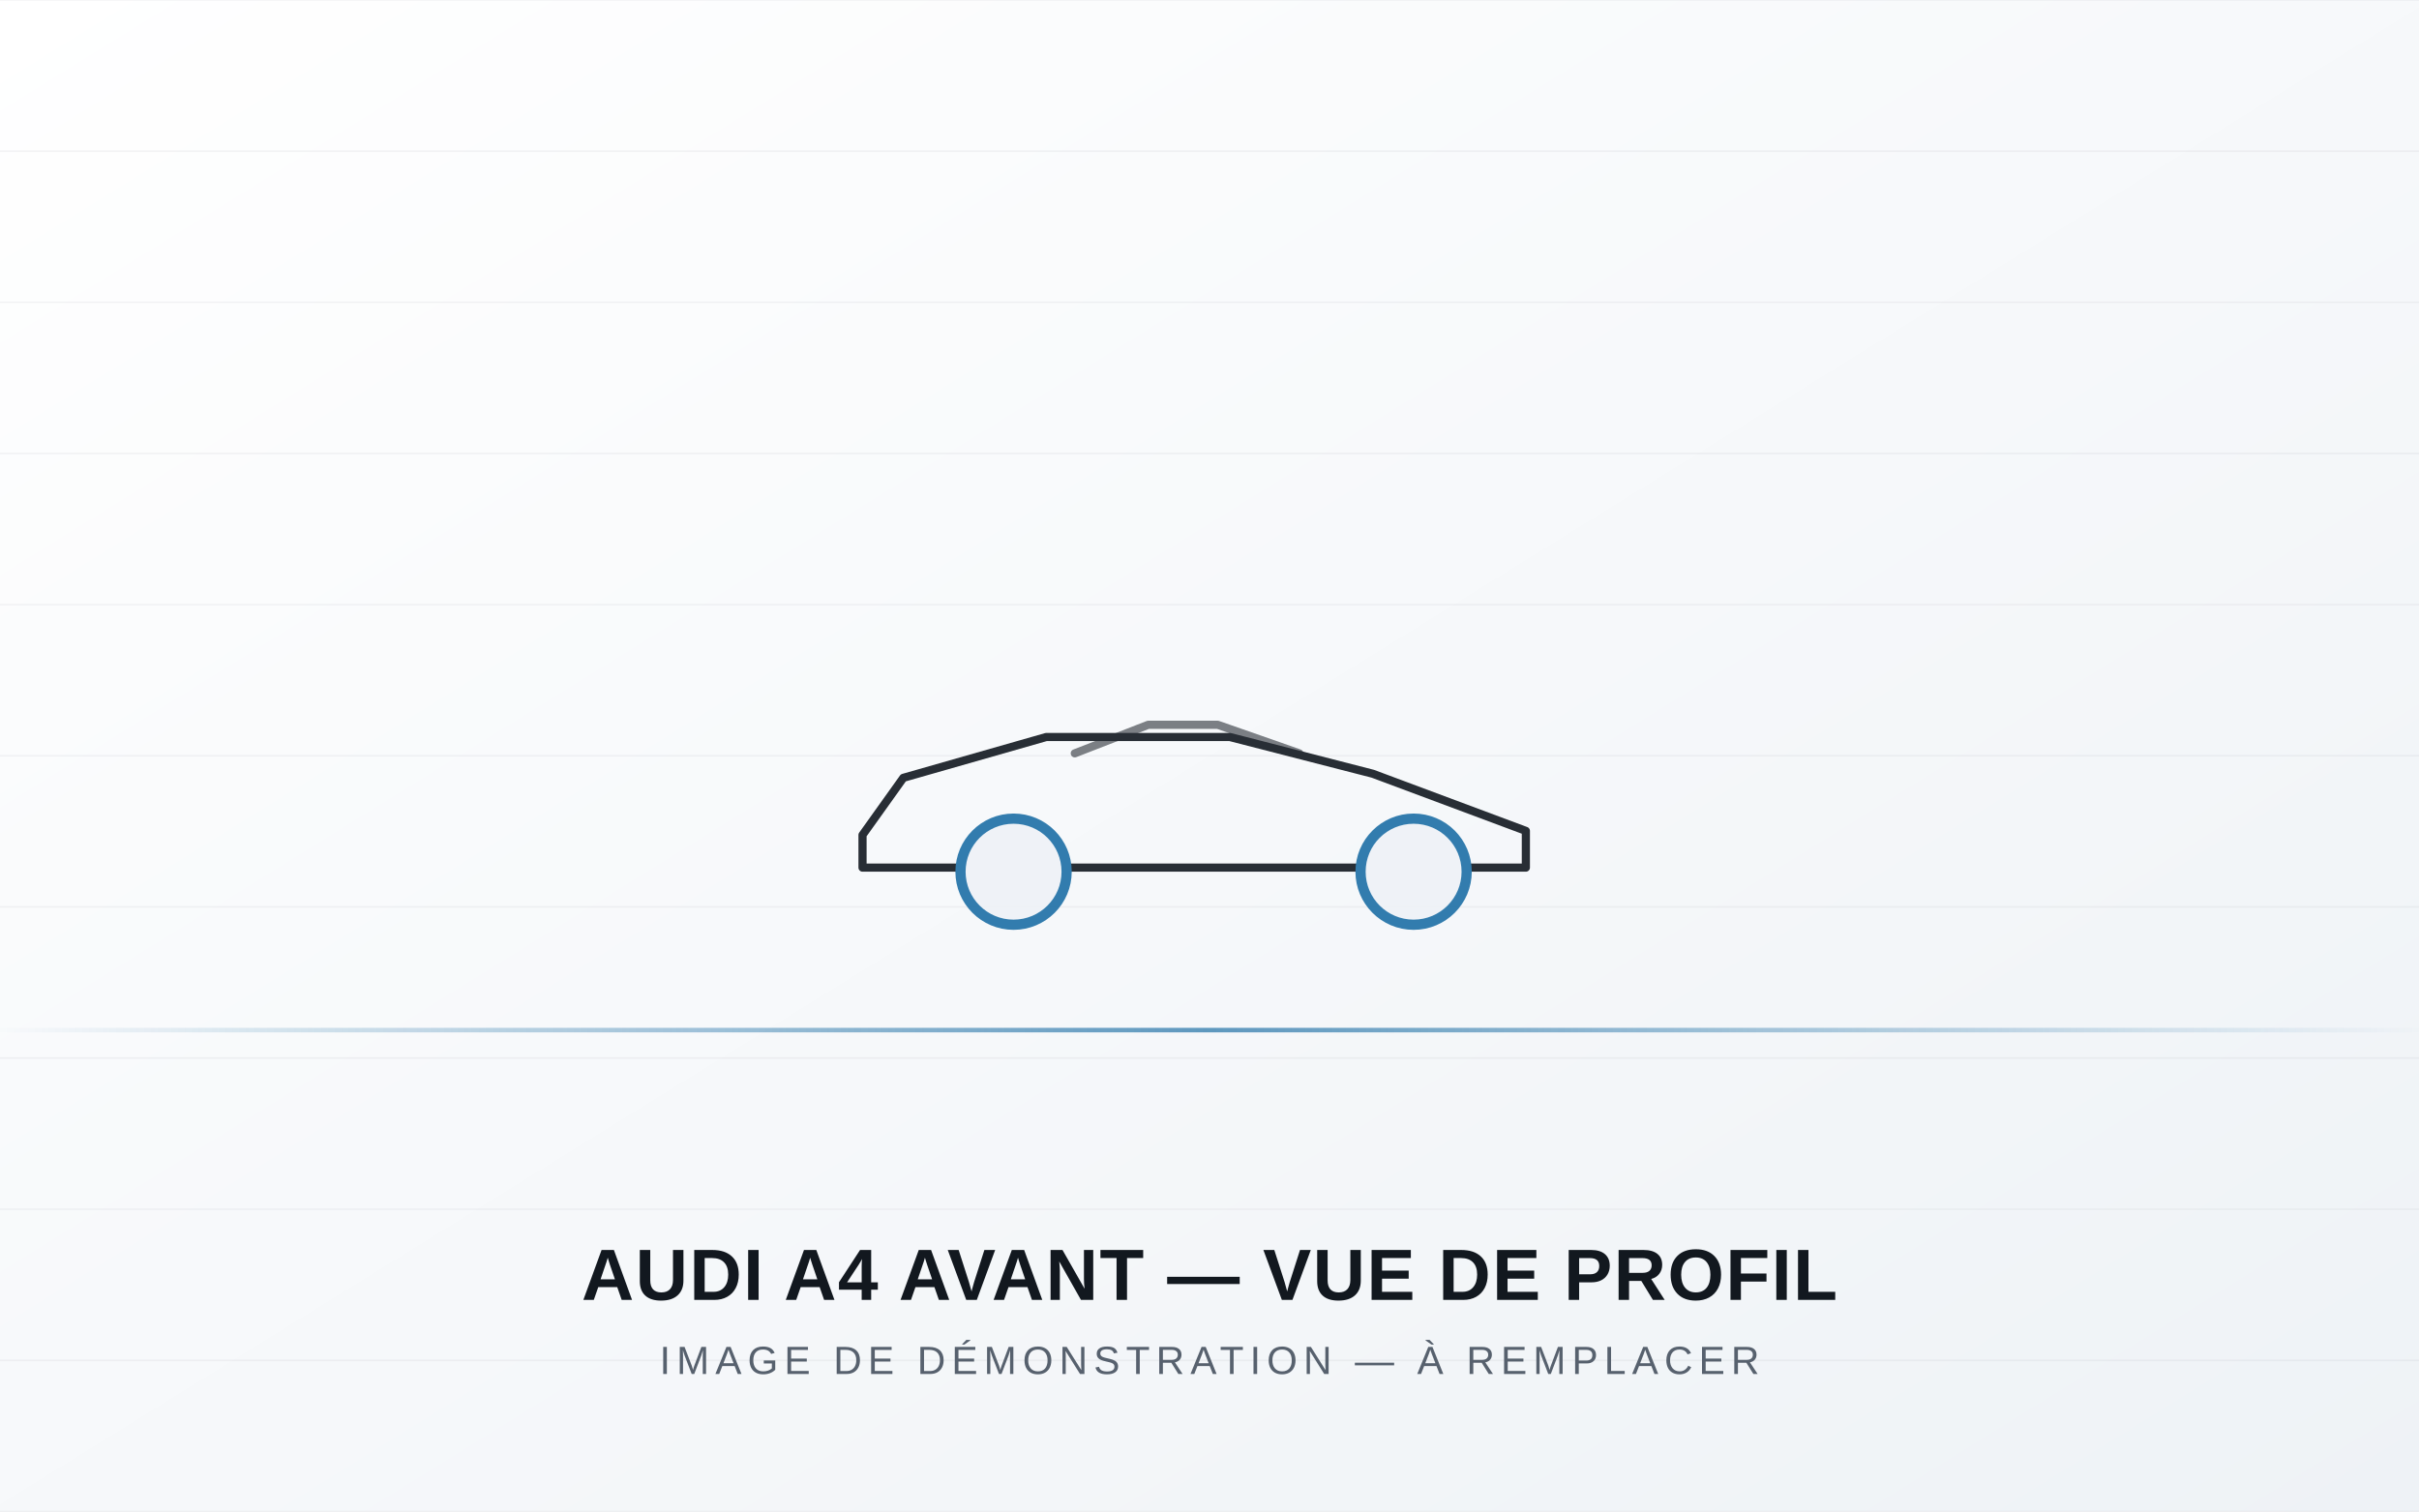
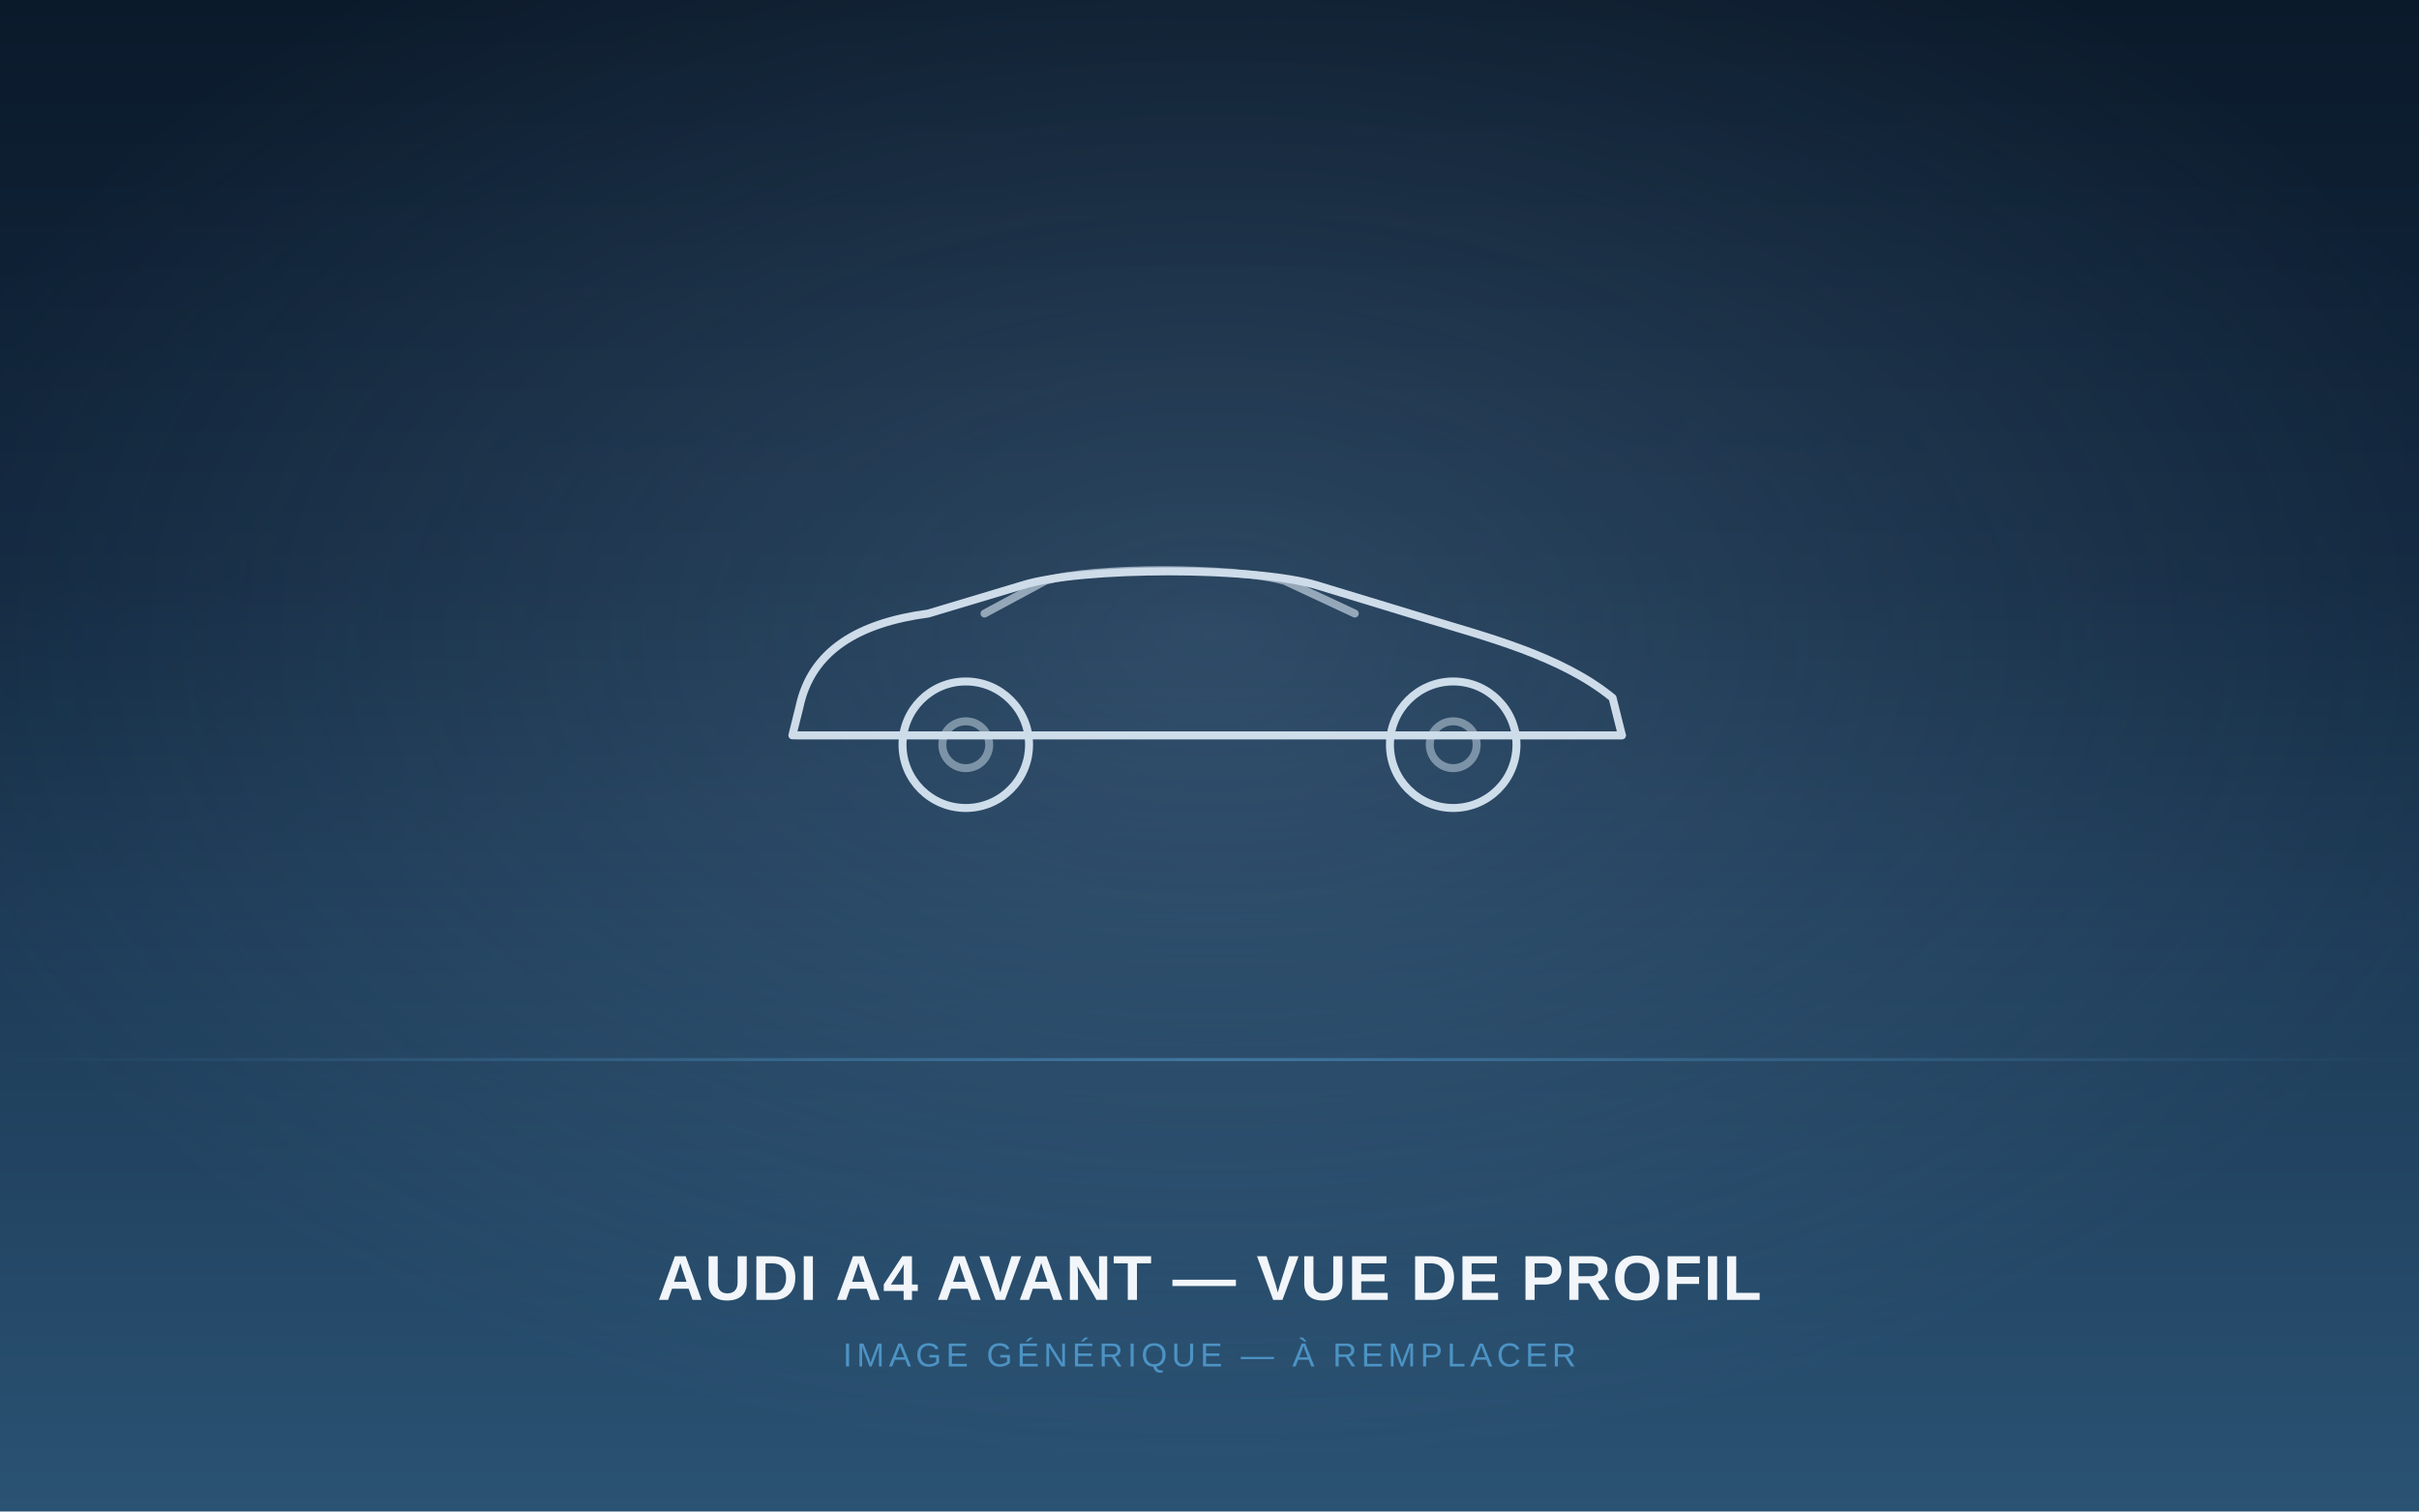
<svg xmlns="http://www.w3.org/2000/svg" width="1600" height="1000" viewBox="0 0 1600 1000">
  <defs>
-     <linearGradient id="bg" x1="0%" y1="0%" x2="100%" y2="100%">
-       <stop offset="0%" stop-color="#ffffff" />
-       <stop offset="100%" stop-color="#eef2f6" />
+     <linearGradient id="bg" x1="0%" y1="0%" x2="0%" y2="100%">
+       <stop offset="0%" stop-color="#0b1a2b" />
+       <stop offset="38%" stop-color="#12283f" />
+       <stop offset="62%" stop-color="#1d3b57" />
+       <stop offset="100%" stop-color="#2a5273" />
    </linearGradient>
+     <radialGradient id="glow" cx="50%" cy="42%" r="55%">
+       <stop offset="0%" stop-color="#8cb9e1" stop-opacity="0.22" />
+       <stop offset="100%" stop-color="#8cb9e1" stop-opacity="0" />
+     </radialGradient>
    <linearGradient id="rule" x1="0%" y1="0%" x2="100%" y2="0%">
-       <stop offset="0%" stop-color="#1d6fa5" stop-opacity="0" />
-       <stop offset="50%" stop-color="#1d6fa5" stop-opacity="0.7" />
-       <stop offset="100%" stop-color="#1d6fa5" stop-opacity="0" />
+       <stop offset="0%" stop-color="#4c93c4" stop-opacity="0" />
+       <stop offset="50%" stop-color="#4c93c4" stop-opacity="0.6" />
+       <stop offset="100%" stop-color="#4c93c4" stop-opacity="0" />
    </linearGradient>
  </defs>
  <rect width="1600" height="1000" fill="url(#bg)" />
-   <g opacity="0.07" stroke="#57616e" stroke-width="1">
-     <line x1="0" y1="0" x2="1600" y2="0" />
-     <line x1="0" y1="100" x2="1600" y2="100" />
-     <line x1="0" y1="200" x2="1600" y2="200" />
-     <line x1="0" y1="300" x2="1600" y2="300" />
-     <line x1="0" y1="400" x2="1600" y2="400" />
-     <line x1="0" y1="500" x2="1600" y2="500" />
-     <line x1="0" y1="600" x2="1600" y2="600" />
-     <line x1="0" y1="700" x2="1600" y2="700" />
-     <line x1="0" y1="800" x2="1600" y2="800" />
-     <line x1="0" y1="900" x2="1600" y2="900" />
-     <line x1="0" y1="1000" x2="1600" y2="1000" />
+   <rect width="1600" height="1000" fill="url(#glow)" />
+   <rect x="0" y="700" width="1600" height="2" fill="url(#rule)" />
+   <g transform="translate(800, 440) scale(1.55)" fill="none" stroke="#dce9f5" stroke-width="3.4" stroke-linejoin="round" stroke-linecap="round" opacity="0.92">
+     <path d="M -175 18 C -170 -6 -150 -18 -120 -22 L -80 -34 C -55 -42 20 -42 46 -34 L 92 -20 C 118 -12 150 -4 172 14 L 176 30 L -178 30 Z" />
+     <path d="M -96 -22 L -70 -36 C -50 -42 10 -42 32 -36 L 62 -22" opacity="0.65" />
+     <line x1="-176" y1="30" x2="176" y2="30" opacity="0.5" />
+     <circle cx="-104" cy="34" r="27" />
+     <circle cx="104" cy="34" r="27" />
+     <circle cx="-104" cy="34" r="10" opacity="0.5" />
+     <circle cx="104" cy="34" r="10" opacity="0.5" />
  </g>
-   <rect x="0" y="680" width="1600" height="3" fill="url(#rule)" />
-   <g transform="translate(800, 520) scale(1.35)" fill="none" stroke="#12181f" stroke-width="4" opacity="0.9" stroke-linejoin="round" stroke-linecap="round">
-     <path d="M -170 24 L -150 -4 L -80 -24 L 10 -24 L 80 -6 L 155 22 L 155 40 L -170 40 Z" />
-     <path d="M -66 -16 L -30 -30 L 4 -30 L 44 -16" opacity="0.6" />
-     <circle cx="-96" cy="42" r="26" fill="#eef2f6" stroke="#1d6fa5" stroke-width="5" />
-     <circle cx="100" cy="42" r="26" fill="#eef2f6" stroke="#1d6fa5" stroke-width="5" />
-   </g>
-   <text x="50%" y="860" text-anchor="middle" font-family="Arial, Helvetica, sans-serif" font-weight="800" font-size="48" fill="#12181f" letter-spacing="1">AUDI A4 AVANT — VUE DE PROFIL</text>
-   <text x="50%" y="909" text-anchor="middle" font-family="Arial, Helvetica, sans-serif" font-size="26" fill="#57616e" letter-spacing="4">IMAGE DE DÉMONSTRATION — À REMPLACER</text>
+   <text x="50%" y="860" text-anchor="middle" font-family="Arial, Helvetica, sans-serif" font-weight="700" font-size="42" fill="#f2f6fa" letter-spacing="1">AUDI A4 AVANT — VUE DE PROFIL</text>
+   <text x="50%" y="904" text-anchor="middle" font-family="Arial, Helvetica, sans-serif" font-size="22" fill="#4c93c4" letter-spacing="3">IMAGE GÉNÉRIQUE — À REMPLACER</text>
</svg>
